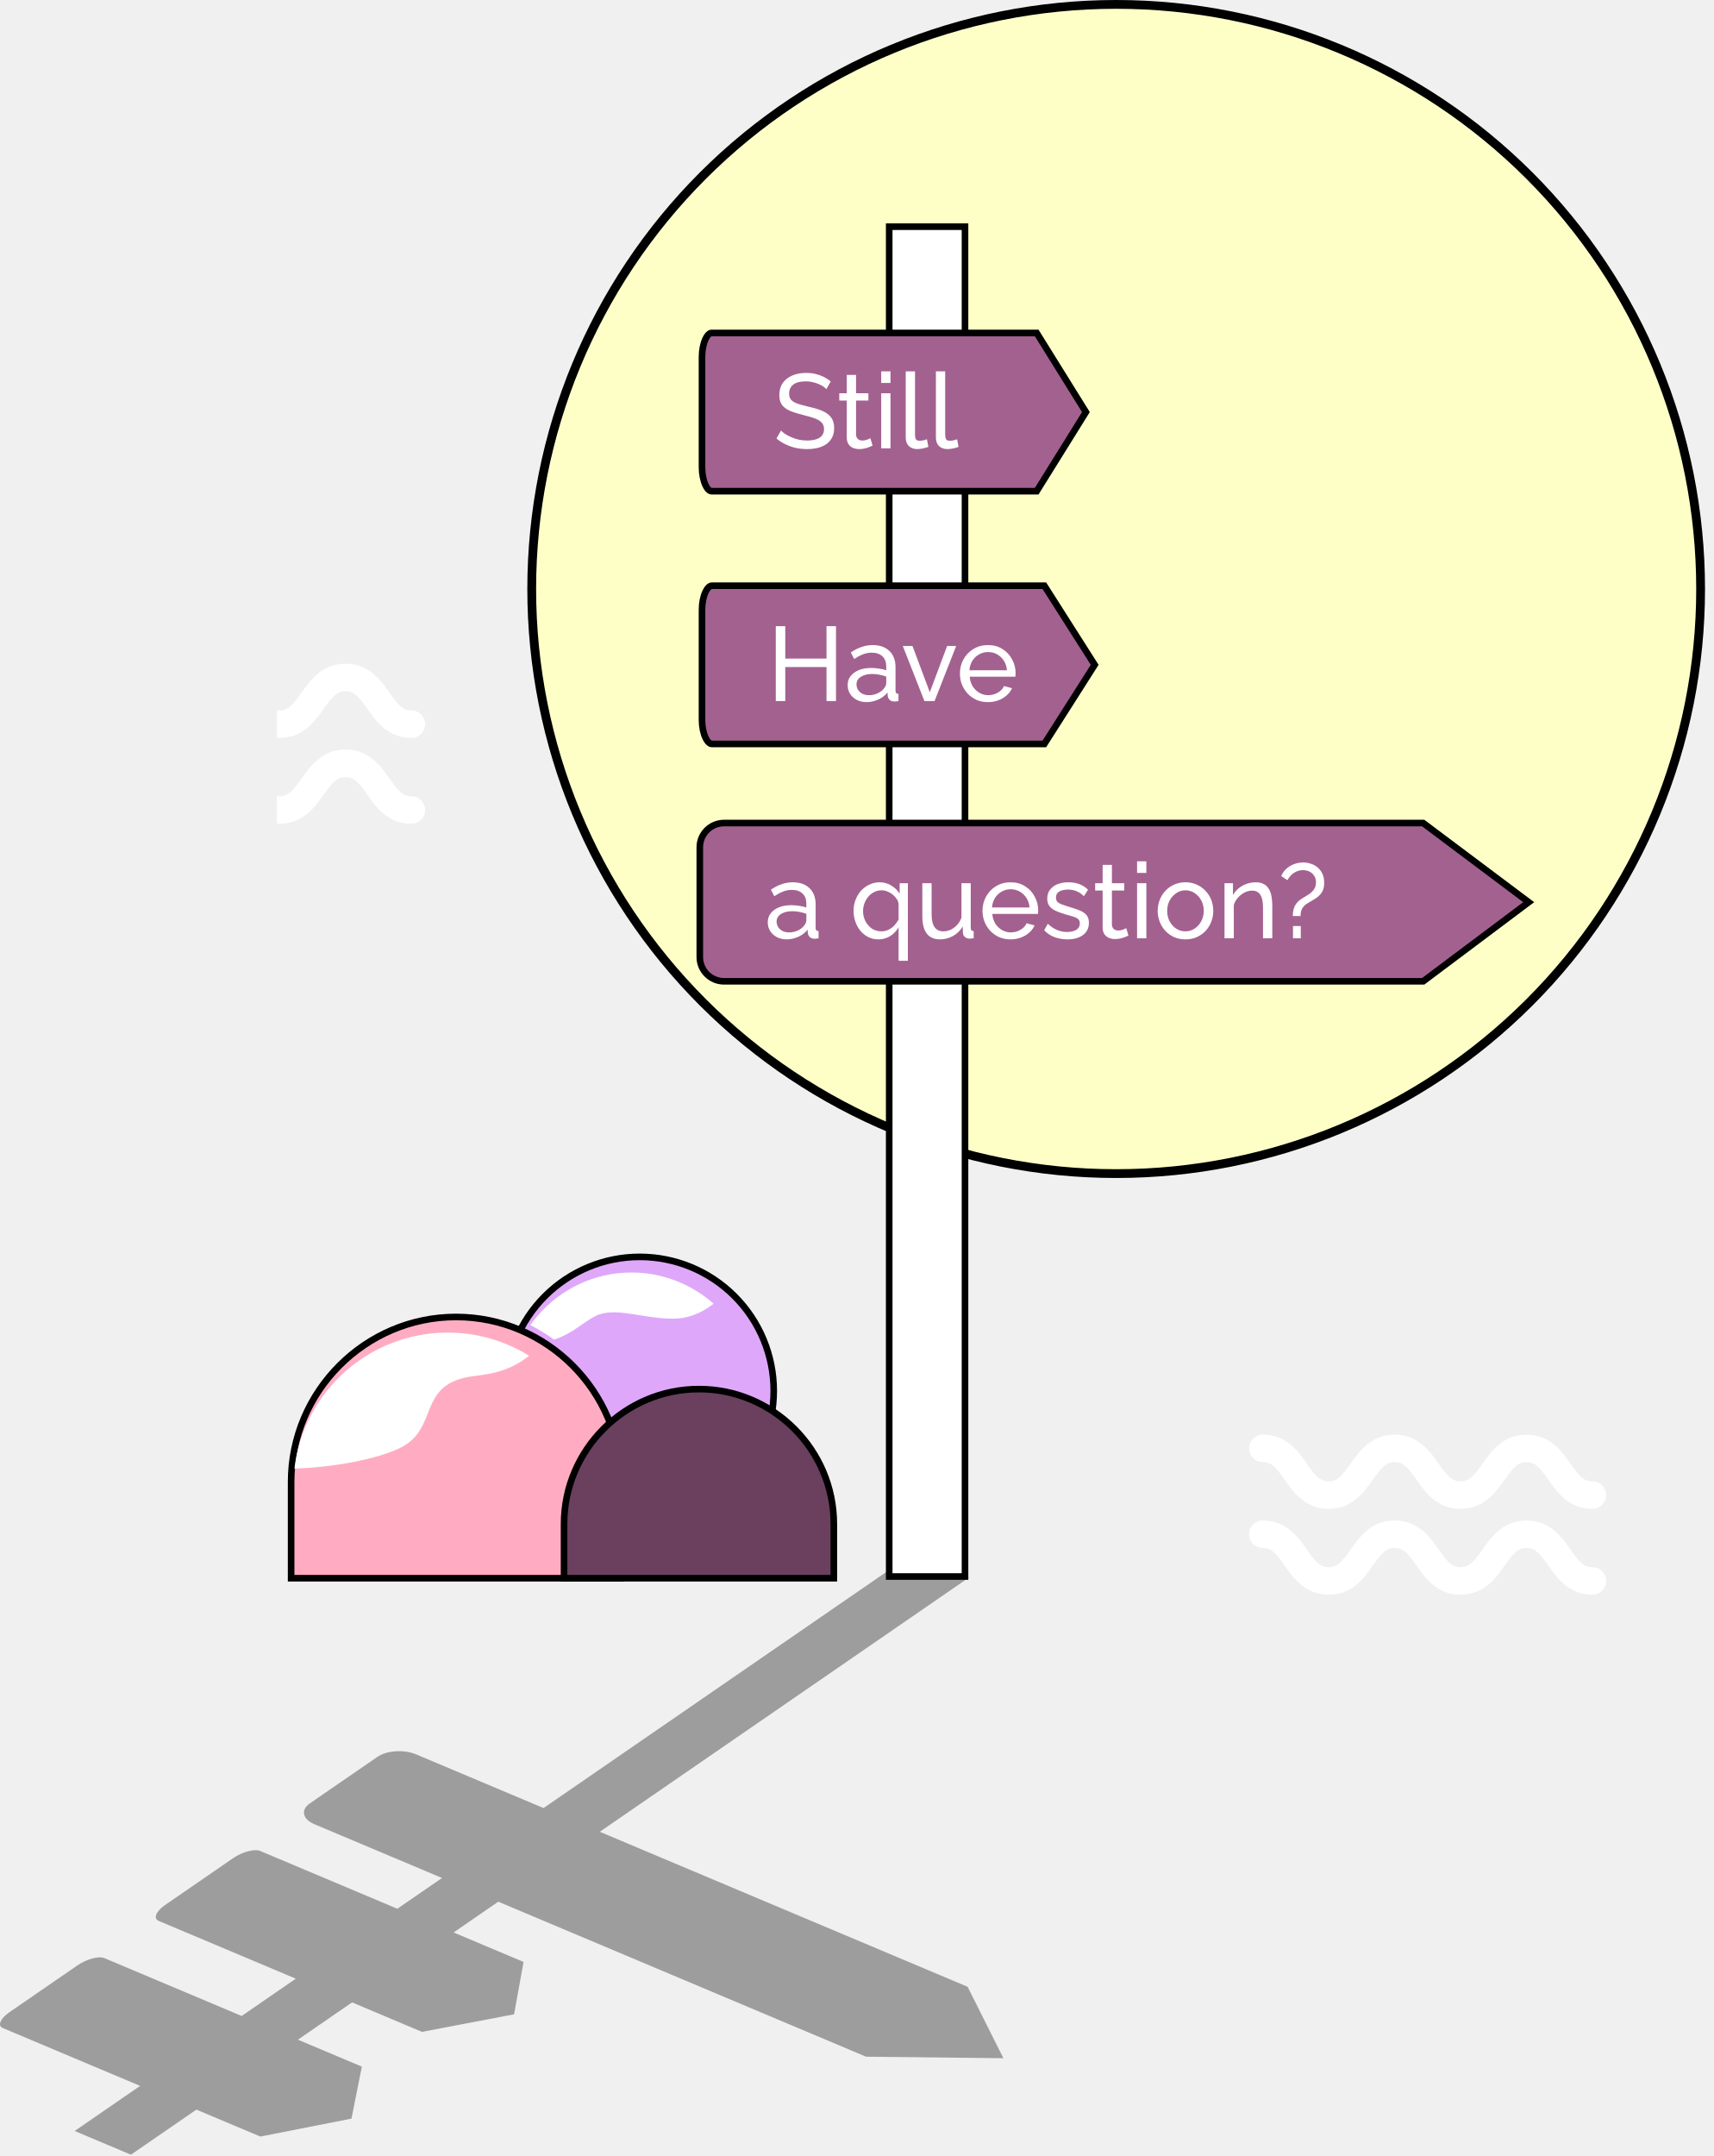
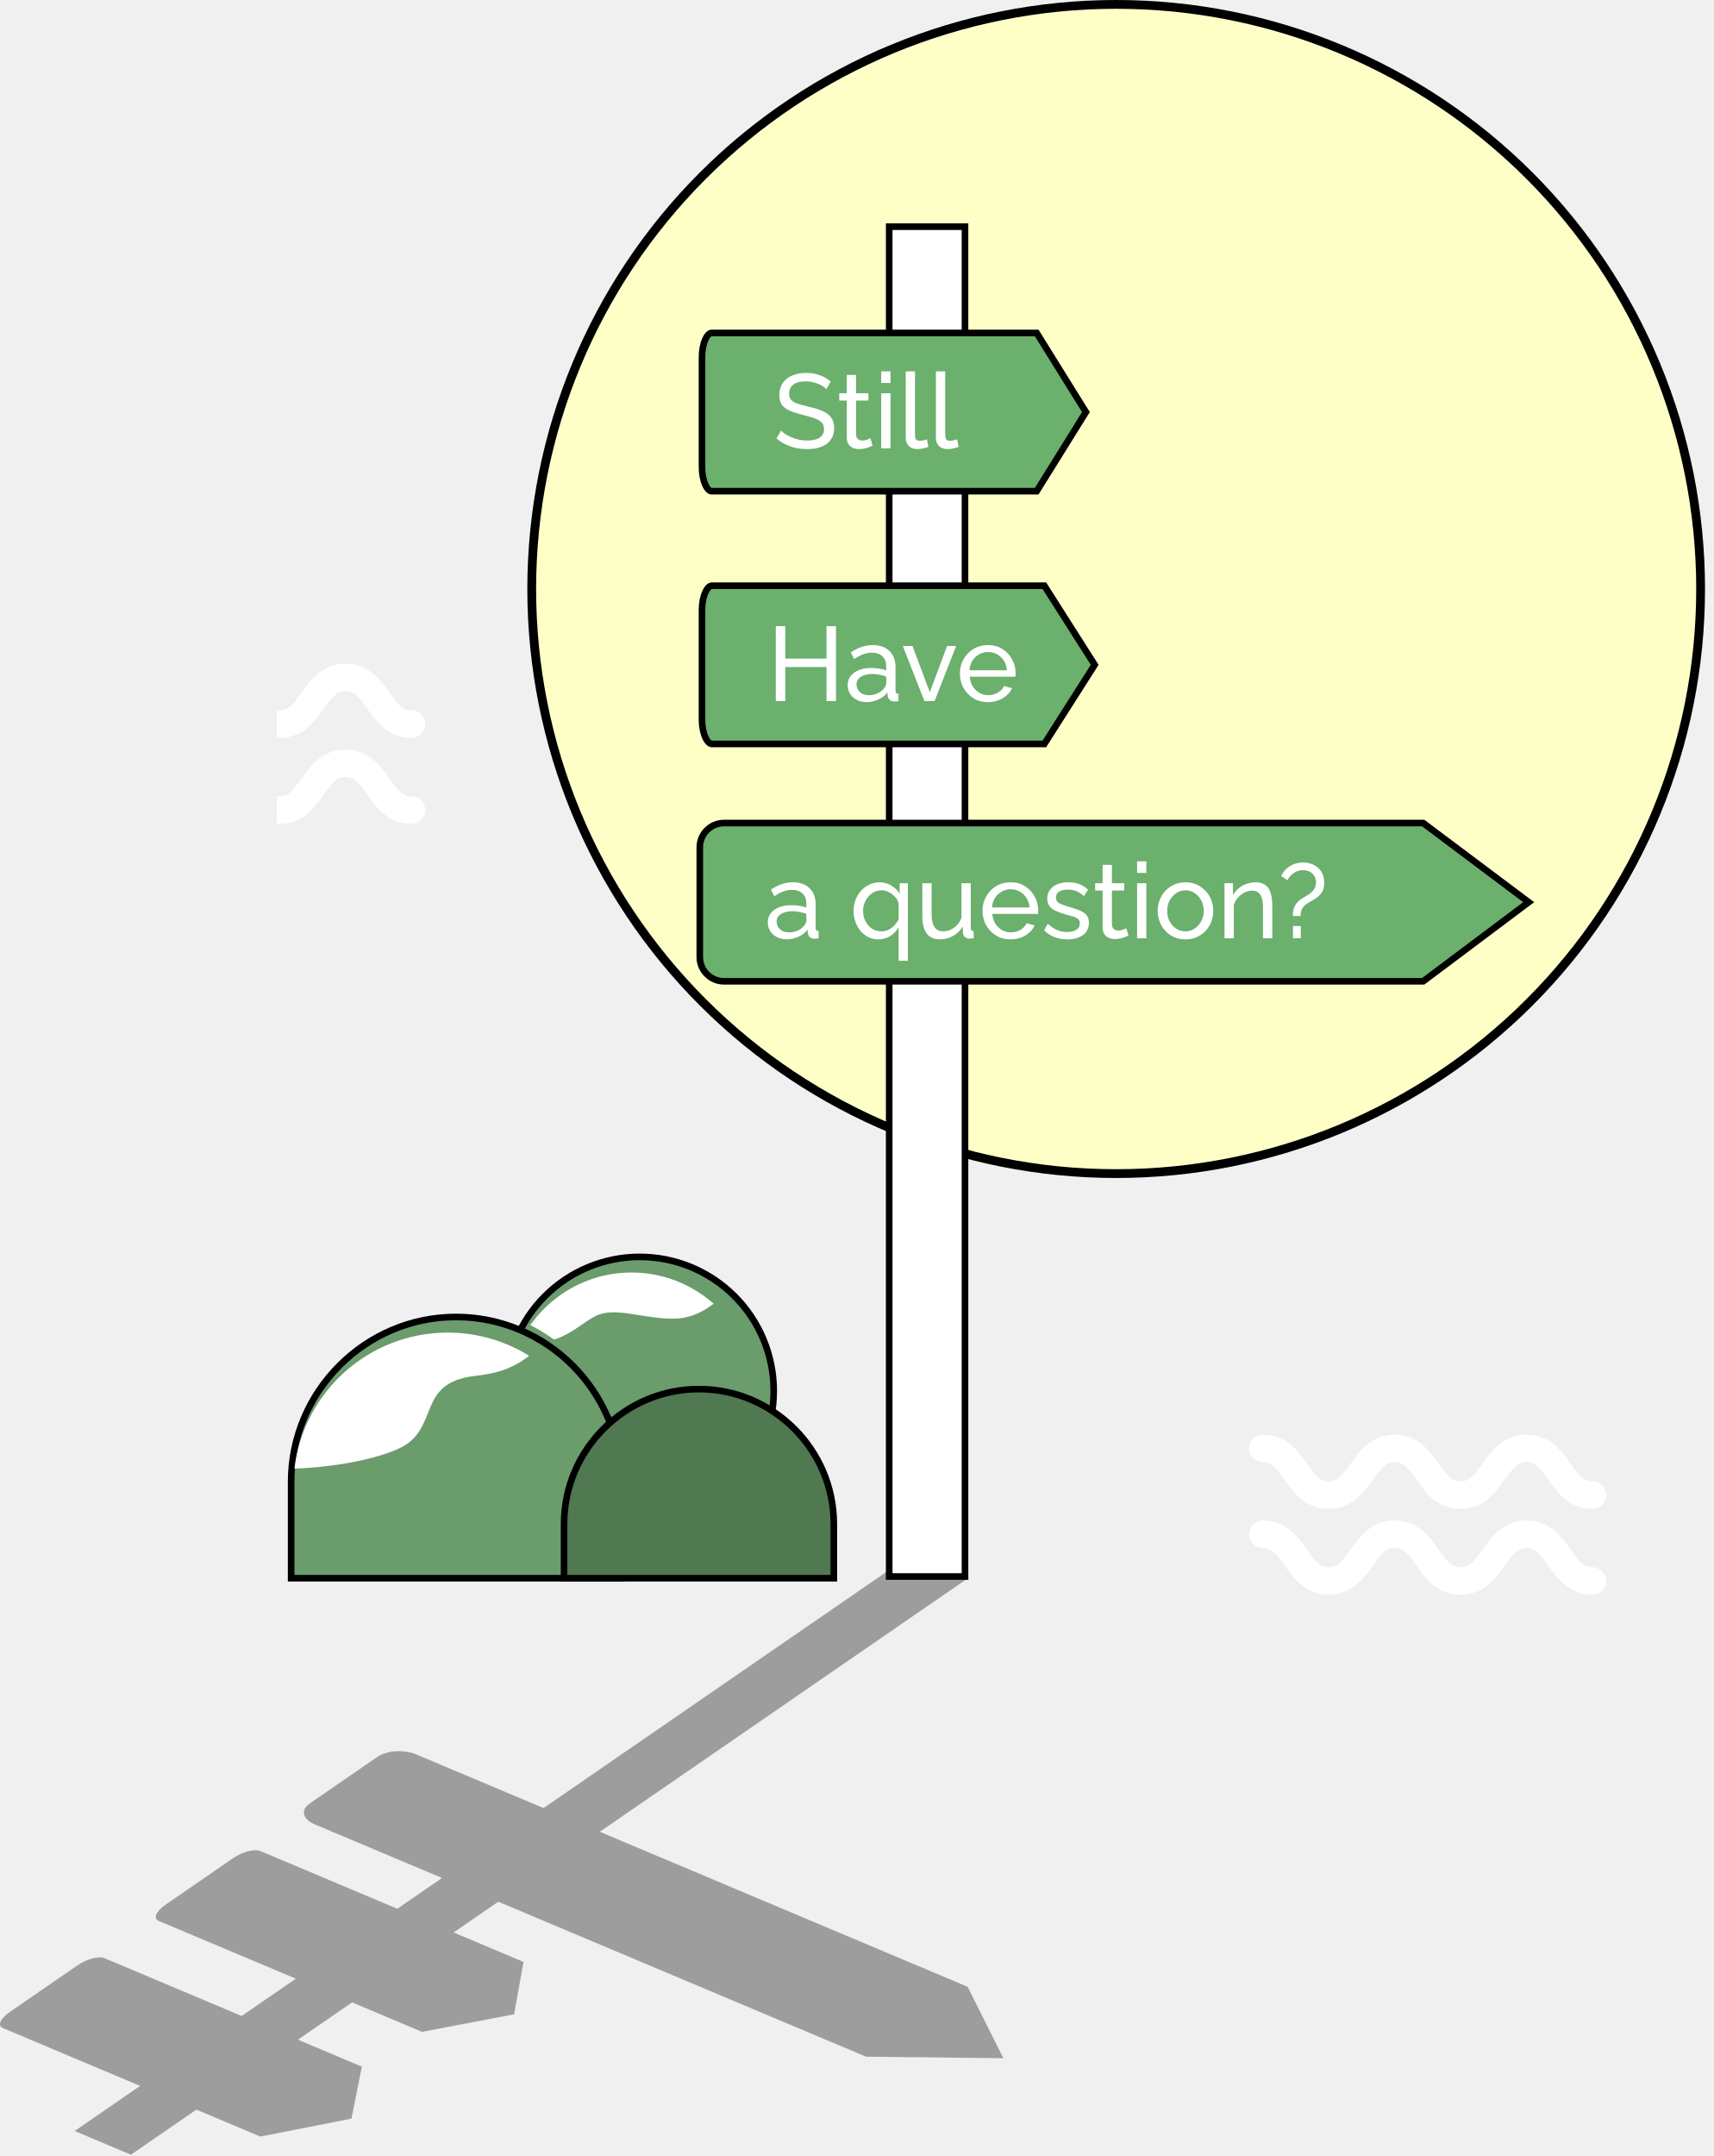
<svg xmlns="http://www.w3.org/2000/svg" width="780" height="981" viewBox="0 0 780 981" fill="none">
  <path fill-rule="evenodd" clip-rule="evenodd" d="M59.587 980.409L33.977 969.619L63.773 949.104L1.26 922.766C-1.268 921.701 0.129 918.443 4.365 915.526L35.172 894.315C39.407 891.398 44.942 889.884 47.47 890.949L109.983 917.287L134.628 900.317L72.218 874.023C69.633 872.934 70.984 869.657 75.22 866.74L106.026 845.528C110.262 842.612 115.843 841.117 118.428 842.206L180.837 868.5L201.17 854.501L143.117 830.042C137.702 827.761 136.738 823.508 140.973 820.591L171.78 799.379C176.016 796.463 183.912 795.943 189.327 798.225L247.379 822.683L415.391 707L441 717.79L272.988 833.473L440.389 904.002L456.667 936.503L394.18 935.819L226.779 865.29L206.447 879.29L238.279 892.701L233.974 916.531L192.069 924.519L160.237 911.107L135.592 928.076L164.687 940.335L159.969 963.99L118.477 972.152L89.382 959.894L59.587 980.409Z" fill="#2B2B2B" fill-opacity="0.42" />
-   <g clip-path="url(#clip0_302_3778)">
+   <g clip-path="url(#clip0_389_3830)">
    <path d="M187.25 335.75C176.469 335.75 171.078 328.094 167.172 322.469C163.188 316.766 161.156 314.5 157.25 314.5C153.344 314.5 151.391 316.844 147.328 322.469C143.344 328.094 137.953 335.75 127.25 335.75C116.469 335.75 111.078 328.094 107.172 322.469C103.188 316.766 101.156 314.5 97.25 314.5C93.344 314.5 91.391 316.844 87.328 322.469C83.344 328.094 77.953 335.75 67.25 335.75C56.547 335.75 51.078 328.094 47.172 322.469C43.188 316.766 41.156 314.5 37.25 314.5C33.812 314.5 31 311.688 31 308.25C31 304.812 33.812 302 37.25 302C48.031 302 53.422 309.656 57.328 315.281C61.312 320.984 63.344 323.25 67.25 323.25C71.156 323.25 73.109 320.906 77.172 315.281C81.156 309.656 86.547 302 97.25 302C107.953 302 113.422 309.656 117.328 315.281C121.312 320.984 123.344 323.25 127.25 323.25C131.156 323.25 133.109 320.906 137.172 315.281C141.156 309.656 146.547 302 157.25 302C167.953 302 173.422 309.656 177.328 315.281C181.312 320.984 183.344 323.25 187.25 323.25C190.688 323.25 193.5 326.062 193.5 329.5C193.5 332.937 190.688 335.75 187.25 335.75ZM187.25 374.813C176.469 374.813 171.078 367.156 167.172 361.531C163.188 355.828 161.156 353.562 157.25 353.562C153.344 353.562 151.391 355.906 147.328 361.531C143.344 367.156 137.953 374.813 127.25 374.813C116.469 374.813 111.078 367.156 107.172 361.531C103.188 355.828 101.156 353.562 97.25 353.562C93.344 353.562 91.391 355.906 87.328 361.531C83.344 367.156 77.953 374.813 67.25 374.813C56.547 374.813 51.078 367.156 47.172 361.531C43.188 355.828 41.156 353.562 37.25 353.562C33.812 353.562 31 350.75 31 347.312C31 343.875 33.812 341.062 37.25 341.062C48.031 341.062 53.422 348.719 57.328 354.344C61.312 360.047 63.344 362.313 67.25 362.313C71.156 362.313 73.109 359.969 77.172 354.344C81.156 348.719 86.547 341.062 97.25 341.062C107.953 341.062 113.422 348.719 117.328 354.344C121.312 360.047 123.344 362.313 127.25 362.313C131.156 362.313 133.109 359.969 137.172 354.344C141.156 348.719 146.547 341.062 157.25 341.062C167.953 341.062 173.422 348.719 177.328 354.344C181.312 360.047 183.344 362.313 187.25 362.313C190.688 362.313 193.5 365.125 193.5 368.563C193.5 372 190.688 374.813 187.25 374.813ZM724.75 686.531C713.969 686.531 708.578 678.875 704.672 673.25C700.688 667.547 698.656 665.281 694.75 665.281C690.844 665.281 688.891 667.625 684.828 673.25C680.844 678.875 675.453 686.531 664.75 686.531C653.969 686.531 648.578 678.875 644.672 673.25C640.688 667.547 638.656 665.281 634.75 665.281C630.844 665.281 628.891 667.625 624.828 673.25C620.844 678.875 615.453 686.531 604.75 686.531C594.047 686.531 588.578 678.875 584.672 673.25C580.688 667.547 578.656 665.281 574.75 665.281C571.312 665.281 568.5 662.469 568.5 659.031C568.5 655.594 571.312 652.781 574.75 652.781C585.531 652.781 590.922 660.438 594.828 666.062C598.812 671.766 600.844 674.031 604.75 674.031C608.656 674.031 610.609 671.688 614.672 666.062C618.656 660.438 624.047 652.781 634.75 652.781C645.453 652.781 650.922 660.438 654.828 666.062C658.812 671.766 660.844 674.031 664.75 674.031C668.656 674.031 670.609 671.688 674.672 666.062C678.656 660.438 684.047 652.781 694.75 652.781C705.453 652.781 710.922 660.438 714.828 666.062C718.812 671.766 720.844 674.031 724.75 674.031C728.188 674.031 731 676.844 731 680.281C731 683.719 728.188 686.531 724.75 686.531ZM724.75 725.594C713.969 725.594 708.578 717.938 704.672 712.312C700.688 706.609 698.656 704.344 694.75 704.344C690.844 704.344 688.891 706.688 684.828 712.312C680.844 717.938 675.453 725.594 664.75 725.594C653.969 725.594 648.578 717.938 644.672 712.312C640.688 706.609 638.656 704.344 634.75 704.344C630.844 704.344 628.891 706.688 624.828 712.312C620.844 717.938 615.453 725.594 604.75 725.594C594.047 725.594 588.578 717.938 584.672 712.312C580.688 706.609 578.656 704.344 574.75 704.344C571.312 704.344 568.5 701.531 568.5 698.094C568.5 694.656 571.312 691.844 574.75 691.844C585.531 691.844 590.922 699.5 594.828 705.125C598.812 710.828 600.844 713.094 604.75 713.094C608.656 713.094 610.609 710.75 614.672 705.125C618.656 699.5 624.047 691.844 634.75 691.844C645.453 691.844 650.922 699.5 654.828 705.125C658.812 710.828 660.844 713.094 664.75 713.094C668.656 713.094 670.609 710.75 674.672 705.125C678.656 699.5 684.047 691.844 694.75 691.844C705.453 691.844 710.922 699.5 714.828 705.125C718.812 710.828 720.844 713.094 724.75 713.094C728.188 713.094 731 715.906 731 719.344C731 722.781 728.188 725.594 724.75 725.594Z" fill="white" />
    <path d="M319.91 456.09C270.025 406.206 242 338.548 242 268C242 197.452 270.025 129.794 319.91 79.91C369.794 30.025 437.452 2 508 2C578.548 2 646.206 30.025 696.091 79.91C745.975 129.794 774 197.452 774 268C774 338.548 745.975 406.206 696.091 456.09C646.206 505.975 578.548 534 508 534C437.452 534 369.794 505.975 319.91 456.09Z" fill="#FEFFC7" stroke="black" stroke-width="4" />
    <path d="M404.703 103.141H439.203V717.328H404.703V103.141Z" fill="white" stroke="black" stroke-width="3" />
-     <path d="M647.75 374.5L695.75 410.5L647.75 446.5H329.5C323.453 446.5 318.5 441.547 318.5 435.5V385.5C318.5 379.453 323.453 374.5 329.5 374.5H647.75Z" fill="#A36190" stroke="black" stroke-width="3" />
-     <path d="M498.222 302.5L475.308 338.5H323.967C323.241 338.5 322.128 337.821 321.107 335.682C320.14 333.658 319.5 330.763 319.5 327.5V277.5C319.5 274.237 320.14 271.342 321.107 269.318C322.128 267.179 323.241 266.5 323.967 266.5H475.308L498.222 302.5Z" fill="#A36190" stroke="black" stroke-width="3" />
-     <path d="M494.233 187.5L471.823 223.5H323.836C323.163 223.5 322.079 222.847 321.074 220.694C320.127 218.666 319.5 215.767 319.5 212.5V162.5C319.5 159.233 320.127 156.334 321.074 154.306C322.079 152.153 323.163 151.5 323.836 151.5H471.823L494.233 187.5Z" fill="#A36190" stroke="black" stroke-width="3" />
-     <path d="M248.023 676.024C236.583 664.584 230.156 649.069 230.156 632.891C230.156 616.712 236.583 601.197 248.023 589.757C259.462 578.317 274.978 571.891 291.156 571.891C307.334 571.891 322.85 578.317 334.29 589.757C345.729 601.197 352.156 616.712 352.156 632.891C352.156 649.069 345.729 664.584 334.29 676.024C322.85 687.464 307.334 693.891 291.156 693.891C274.978 693.891 259.462 687.464 248.023 676.024Z" fill="#DFA7F9" stroke="black" stroke-width="3" />
-     <path d="M132.5 718.109V674.297C132.5 633.016 166.282 599.234 207.563 599.234C248.843 599.234 282.625 633.016 282.625 674.297V718.109H132.5Z" fill="#FFACC2" stroke="black" stroke-width="3" />
-     <path d="M256.719 718.109V693.438C256.719 659.657 284.328 632.047 318.109 632.047C351.89 632.047 379.5 659.657 379.5 693.438V718.109H256.719Z" fill="#6A405E" stroke="black" stroke-width="3" />
+     <path d="M647.75 374.5L695.75 410.5L647.75 446.5H329.5C323.453 446.5 318.5 441.547 318.5 435.5V385.5C318.5 379.453 323.453 374.5 329.5 374.5H647.75Z" fill="#6BB06C" stroke="black" stroke-width="3" />
+     <path d="M498.222 302.5L475.308 338.5H323.967C323.241 338.5 322.128 337.821 321.107 335.682C320.14 333.658 319.5 330.763 319.5 327.5V277.5C319.5 274.237 320.14 271.342 321.107 269.318C322.128 267.179 323.241 266.5 323.967 266.5H475.308L498.222 302.5Z" fill="#6BB06C" stroke="black" stroke-width="3" />
+     <path d="M494.233 187.5L471.823 223.5H323.836C323.163 223.5 322.079 222.847 321.074 220.694C320.127 218.666 319.5 215.767 319.5 212.5V162.5C319.5 159.233 320.127 156.334 321.074 154.306C322.079 152.153 323.163 151.5 323.836 151.5H471.823L494.233 187.5Z" fill="#6BB06C" stroke="black" stroke-width="3" />
+     <path d="M248.023 676.024C236.583 664.584 230.156 649.069 230.156 632.891C230.156 616.712 236.583 601.197 248.023 589.757C259.462 578.317 274.978 571.891 291.156 571.891C307.334 571.891 322.85 578.317 334.29 589.757C345.729 601.197 352.156 616.712 352.156 632.891C352.156 649.069 345.729 664.584 334.29 676.024C322.85 687.464 307.334 693.891 291.156 693.891C274.978 693.891 259.462 687.464 248.023 676.024Z" fill="#6B9C6C" stroke="black" stroke-width="3" />
+     <path d="M132.5 718.109V674.297C132.5 633.016 166.282 599.234 207.563 599.234C248.843 599.234 282.625 633.016 282.625 674.297V718.109H132.5Z" fill="#6B9C6C" stroke="black" stroke-width="3" />
+     <path d="M256.719 718.109V693.438C256.719 659.657 284.328 632.047 318.109 632.047C351.89 632.047 379.5 659.657 379.5 693.438V718.109H256.719Z" fill="#507851" stroke="black" stroke-width="3" />
    <path d="M223.766 609.234C217.437 607.359 210.719 606.344 203.766 606.344C167.828 606.344 138.141 633.375 134 668.219C151.734 667.672 171.031 664 181.578 659.078C200.563 650.25 189 629.391 215.797 626.109C224.234 625.094 232.359 623.609 240.797 616.891C239.078 615.797 237.281 614.781 235.406 613.844C231.656 611.969 227.75 610.406 223.766 609.234ZM287.359 579C270.25 579 254.859 586.734 244.547 598.844C243.453 600.172 242.359 601.5 241.344 602.906C245.172 604.859 248.766 607.047 252.203 609.547C252.672 609.391 253.219 609.156 253.688 609C260.563 606.5 265.406 601.813 270.641 599C279.469 594.234 292.125 600.016 306.344 600.016C312.203 600.016 318.297 598.219 324.781 593.219C314.478 584.042 301.157 578.98 287.359 579Z" fill="white" />
    <path d="M376.096 177.072C375.712 176.624 375.2 176.192 374.56 175.776C373.92 175.36 373.2 174.992 372.4 174.672C371.6 174.32 370.72 174.048 369.76 173.856C368.832 173.632 367.856 173.52 366.832 173.52C364.208 173.52 362.272 174.016 361.024 175.008C359.776 176 359.152 177.36 359.152 179.088C359.152 180.304 359.472 181.264 360.112 181.968C360.752 182.672 361.728 183.248 363.04 183.696C364.384 184.144 366.08 184.608 368.128 185.088C370.496 185.6 372.544 186.224 374.272 186.96C376 187.696 377.328 188.688 378.256 189.936C379.184 191.152 379.648 192.784 379.648 194.832C379.648 196.464 379.328 197.888 378.688 199.104C378.08 200.288 377.216 201.28 376.096 202.08C374.976 202.848 373.664 203.424 372.16 203.808C370.656 204.16 369.024 204.336 367.264 204.336C365.536 204.336 363.84 204.16 362.176 203.808C360.544 203.424 358.992 202.88 357.52 202.176C356.048 201.472 354.672 200.592 353.392 199.536L355.456 195.888C355.968 196.432 356.624 196.976 357.424 197.52C358.256 198.032 359.184 198.512 360.208 198.96C361.264 199.408 362.4 199.776 363.616 200.064C364.832 200.32 366.08 200.448 367.36 200.448C369.792 200.448 371.68 200.016 373.024 199.152C374.368 198.256 375.04 196.96 375.04 195.264C375.04 193.984 374.656 192.96 373.888 192.192C373.152 191.424 372.048 190.784 370.576 190.272C369.104 189.76 367.312 189.248 365.2 188.736C362.896 188.16 360.96 187.536 359.392 186.864C357.824 186.16 356.64 185.248 355.84 184.128C355.072 183.008 354.688 181.552 354.688 179.76C354.688 177.584 355.216 175.744 356.272 174.24C357.328 172.736 358.784 171.6 360.64 170.832C362.496 170.064 364.592 169.68 366.928 169.68C368.464 169.68 369.888 169.84 371.2 170.16C372.544 170.48 373.792 170.928 374.944 171.504C376.096 172.08 377.152 172.768 378.112 173.568L376.096 177.072ZM397.149 202.752C396.797 202.912 396.317 203.12 395.709 203.376C395.101 203.632 394.397 203.856 393.597 204.048C392.797 204.24 391.949 204.336 391.053 204.336C390.029 204.336 389.085 204.16 388.221 203.808C387.357 203.424 386.669 202.848 386.157 202.08C385.645 201.28 385.389 200.288 385.389 199.104V182.256H381.981V178.944H385.389V170.592H389.613V178.944H395.229V182.256H389.613V197.808C389.677 198.704 389.981 199.376 390.525 199.824C391.069 200.24 391.709 200.448 392.445 200.448C393.277 200.448 394.045 200.304 394.749 200.016C395.453 199.728 395.917 199.52 396.141 199.392L397.149 202.752ZM401.064 204V178.944H405.288V204H401.064ZM401.064 174.24V168.96H405.288V174.24H401.064ZM412.223 168.96H416.447V197.52C416.447 198.896 416.639 199.744 417.023 200.064C417.407 200.384 417.871 200.544 418.415 200.544C419.087 200.544 419.727 200.48 420.335 200.352C420.943 200.192 421.455 200.032 421.871 199.872L422.543 203.328C421.839 203.616 421.007 203.856 420.047 204.048C419.087 204.24 418.239 204.336 417.503 204.336C415.871 204.336 414.575 203.872 413.615 202.944C412.687 202.016 412.223 200.72 412.223 199.056V168.96ZM425.957 168.96H430.181V197.52C430.181 198.896 430.373 199.744 430.757 200.064C431.141 200.384 431.605 200.544 432.149 200.544C432.821 200.544 433.461 200.48 434.069 200.352C434.677 200.192 435.189 200.032 435.605 199.872L436.277 203.328C435.573 203.616 434.741 203.856 433.781 204.048C432.821 204.24 431.973 204.336 431.237 204.336C429.605 204.336 428.309 203.872 427.349 202.944C426.421 202.016 425.957 200.72 425.957 199.056V168.96Z" fill="white" />
    <path d="M380.488 284.92V319H376.168V303.496H357.4V319H353.08V284.92H357.4V299.656H376.168V284.92H380.488ZM385.784 311.752C385.784 310.152 386.232 308.776 387.128 307.624C388.056 306.44 389.32 305.528 390.92 304.888C392.52 304.248 394.376 303.928 396.488 303.928C397.608 303.928 398.792 304.024 400.04 304.216C401.288 304.376 402.392 304.632 403.352 304.984V303.16C403.352 301.24 402.776 299.736 401.624 298.648C400.472 297.528 398.84 296.968 396.728 296.968C395.352 296.968 394.024 297.224 392.744 297.736C391.496 298.216 390.168 298.92 388.76 299.848L387.224 296.872C388.856 295.752 390.488 294.92 392.12 294.376C393.752 293.8 395.448 293.512 397.208 293.512C400.408 293.512 402.936 294.408 404.792 296.2C406.648 297.96 407.576 300.424 407.576 303.592V314.2C407.576 314.712 407.672 315.096 407.864 315.352C408.088 315.576 408.44 315.704 408.92 315.736V319C408.504 319.064 408.136 319.112 407.816 319.144C407.528 319.176 407.288 319.192 407.096 319.192C406.104 319.192 405.352 318.92 404.84 318.376C404.36 317.832 404.088 317.256 404.024 316.648L403.928 315.064C402.84 316.472 401.416 317.56 399.656 318.328C397.896 319.096 396.152 319.48 394.424 319.48C392.76 319.48 391.272 319.144 389.96 318.472C388.648 317.768 387.624 316.84 386.888 315.688C386.152 314.504 385.784 313.192 385.784 311.752ZM402.104 313.528C402.488 313.08 402.792 312.632 403.016 312.184C403.24 311.704 403.352 311.304 403.352 310.984V307.864C402.36 307.48 401.32 307.192 400.232 307C399.144 306.776 398.072 306.664 397.016 306.664C394.872 306.664 393.128 307.096 391.784 307.96C390.472 308.792 389.816 309.944 389.816 311.416C389.816 312.216 390.024 313 390.44 313.768C390.888 314.504 391.528 315.112 392.36 315.592C393.224 316.072 394.28 316.312 395.528 316.312C396.84 316.312 398.088 316.056 399.272 315.544C400.456 315 401.4 314.328 402.104 313.528ZM420.733 319L410.893 293.944H415.309L423.181 314.968L431.053 293.944H435.181L425.341 319H420.733ZM449.652 319.48C447.764 319.48 446.036 319.144 444.468 318.472C442.932 317.768 441.588 316.824 440.436 315.64C439.316 314.424 438.436 313.032 437.796 311.464C437.188 309.896 436.884 308.232 436.884 306.472C436.884 304.104 437.428 301.944 438.516 299.992C439.604 298.04 441.108 296.472 443.028 295.288C444.98 294.104 447.204 293.512 449.7 293.512C452.228 293.512 454.42 294.12 456.276 295.336C458.164 296.52 459.62 298.088 460.644 300.04C461.7 301.96 462.228 304.04 462.228 306.28C462.228 306.6 462.212 306.92 462.18 307.24C462.18 307.528 462.164 307.752 462.132 307.912H441.348C441.476 309.544 441.924 311 442.692 312.28C443.492 313.528 444.516 314.52 445.764 315.256C447.012 315.96 448.356 316.312 449.796 316.312C451.332 316.312 452.772 315.928 454.116 315.16C455.492 314.392 456.436 313.384 456.948 312.136L460.596 313.144C460.052 314.36 459.236 315.448 458.148 316.408C457.092 317.368 455.828 318.12 454.356 318.664C452.916 319.208 451.348 319.48 449.652 319.48ZM441.204 304.984H458.292C458.164 303.352 457.7 301.912 456.9 300.664C456.1 299.416 455.076 298.44 453.828 297.736C452.58 297.032 451.204 296.68 449.7 296.68C448.228 296.68 446.868 297.032 445.62 297.736C444.372 298.44 443.348 299.416 442.548 300.664C441.78 301.912 441.332 303.352 441.204 304.984Z" fill="white" />
    <path d="M349.424 419.689C349.424 418.089 349.872 416.713 350.768 415.561C351.696 414.377 352.96 413.465 354.56 412.826C356.16 412.185 358.016 411.865 360.128 411.865C361.248 411.865 362.432 411.961 363.68 412.153C364.928 412.313 366.032 412.569 366.992 412.921V411.097C366.992 409.177 366.416 407.673 365.264 406.585C364.112 405.465 362.48 404.905 360.368 404.905C358.992 404.905 357.664 405.161 356.384 405.673C355.136 406.153 353.808 406.857 352.4 407.785L350.864 404.809C352.496 403.689 354.128 402.857 355.76 402.313C357.392 401.737 359.088 401.449 360.848 401.449C364.048 401.449 366.576 402.345 368.432 404.137C370.288 405.897 371.216 408.361 371.216 411.529V422.137C371.216 422.649 371.312 423.033 371.504 423.289C371.728 423.513 372.08 423.641 372.56 423.673V426.938C372.144 427.002 371.776 427.05 371.456 427.082C371.168 427.114 370.928 427.13 370.736 427.13C369.744 427.13 368.992 426.858 368.48 426.313C368 425.769 367.728 425.193 367.664 424.585L367.568 423.001C366.48 424.409 365.056 425.497 363.296 426.265C361.536 427.034 359.792 427.418 358.064 427.418C356.4 427.418 354.912 427.082 353.6 426.409C352.288 425.705 351.264 424.777 350.528 423.625C349.792 422.441 349.424 421.129 349.424 419.689ZM365.744 421.465C366.128 421.017 366.432 420.569 366.656 420.121C366.88 419.641 366.992 419.241 366.992 418.921V415.801C366 415.417 364.96 415.129 363.872 414.938C362.784 414.714 361.712 414.602 360.656 414.602C358.512 414.602 356.768 415.033 355.424 415.897C354.112 416.729 353.456 417.881 353.456 419.353C353.456 420.153 353.664 420.937 354.08 421.705C354.528 422.441 355.168 423.049 356 423.529C356.864 424.009 357.92 424.249 359.168 424.249C360.48 424.249 361.728 423.993 362.912 423.481C364.096 422.937 365.04 422.265 365.744 421.465ZM399.711 427.418C398.047 427.418 396.527 427.066 395.151 426.361C393.775 425.657 392.591 424.713 391.599 423.529C390.607 422.313 389.839 420.921 389.295 419.353C388.751 417.785 388.479 416.137 388.479 414.409C388.479 412.649 388.783 410.985 389.391 409.417C389.999 407.849 390.831 406.473 391.887 405.289C392.975 404.105 394.239 403.177 395.679 402.505C397.119 401.801 398.671 401.449 400.335 401.449C402.287 401.449 404.063 401.945 405.663 402.938C407.263 403.897 408.527 405.129 409.455 406.633V401.881H413.199V437.162H408.975V421.993C406.671 425.609 403.583 427.418 399.711 427.418ZM401.151 423.77C402.335 423.77 403.407 423.53 404.367 423.049C405.359 422.569 406.239 421.929 407.007 421.129C407.775 420.297 408.431 419.385 408.975 418.393V411.193C408.847 410.361 408.527 409.593 408.015 408.889C407.503 408.153 406.879 407.497 406.143 406.921C405.407 406.345 404.607 405.897 403.743 405.577C402.911 405.257 402.079 405.097 401.247 405.097C399.999 405.097 398.863 405.369 397.839 405.913C396.815 406.425 395.919 407.129 395.151 408.025C394.415 408.921 393.839 409.929 393.423 411.049C393.007 412.169 392.799 413.321 392.799 414.505C392.799 416.169 393.151 417.705 393.855 419.113C394.591 420.521 395.583 421.657 396.831 422.521C398.079 423.353 399.519 423.77 401.151 423.77ZM419.777 416.905V401.881H424.001V416.089C424.001 418.649 424.449 420.569 425.345 421.849C426.241 423.129 427.569 423.77 429.329 423.77C430.481 423.77 431.585 423.53 432.641 423.049C433.729 422.537 434.705 421.817 435.569 420.889C436.433 419.961 437.105 418.857 437.585 417.577V401.881H441.809V422.137C441.809 422.649 441.905 423.033 442.097 423.289C442.321 423.513 442.673 423.641 443.153 423.673V426.938C442.673 427.002 442.289 427.034 442.001 427.034C441.745 427.066 441.489 427.082 441.233 427.082C440.433 427.082 439.745 426.841 439.169 426.361C438.593 425.849 438.289 425.225 438.257 424.489L438.161 421.561C437.073 423.417 435.601 424.857 433.745 425.881C431.921 426.905 429.921 427.418 427.745 427.418C425.121 427.418 423.137 426.537 421.793 424.777C420.449 422.985 419.777 420.361 419.777 416.905ZM459.934 427.418C458.046 427.418 456.318 427.082 454.75 426.409C453.214 425.705 451.87 424.762 450.718 423.577C449.598 422.361 448.718 420.969 448.078 419.401C447.47 417.833 447.166 416.169 447.166 414.409C447.166 412.041 447.71 409.881 448.798 407.929C449.886 405.977 451.39 404.409 453.31 403.225C455.262 402.041 457.486 401.449 459.982 401.449C462.51 401.449 464.702 402.057 466.558 403.273C468.446 404.457 469.902 406.025 470.926 407.977C471.982 409.897 472.51 411.977 472.51 414.217C472.51 414.537 472.494 414.857 472.462 415.177C472.462 415.465 472.446 415.689 472.414 415.849H451.63C451.758 417.481 452.206 418.937 452.974 420.217C453.774 421.465 454.798 422.457 456.046 423.193C457.294 423.897 458.638 424.249 460.078 424.249C461.614 424.249 463.054 423.865 464.398 423.097C465.774 422.329 466.718 421.321 467.23 420.073L470.878 421.081C470.334 422.297 469.518 423.385 468.43 424.345C467.374 425.305 466.11 426.057 464.638 426.601C463.198 427.146 461.63 427.418 459.934 427.418ZM451.486 412.921H468.574C468.446 411.289 467.982 409.849 467.182 408.601C466.382 407.353 465.358 406.377 464.11 405.673C462.862 404.969 461.486 404.617 459.982 404.617C458.51 404.617 457.15 404.969 455.902 405.673C454.654 406.377 453.63 407.353 452.83 408.601C452.062 409.849 451.614 411.289 451.486 412.921ZM485.797 427.418C483.717 427.418 481.765 427.082 479.941 426.409C478.117 425.705 476.549 424.665 475.237 423.289L476.869 420.313C478.309 421.657 479.749 422.617 481.189 423.193C482.629 423.769 484.101 424.057 485.605 424.057C487.333 424.057 488.741 423.737 489.829 423.097C490.917 422.425 491.461 421.449 491.461 420.169C491.461 419.241 491.173 418.553 490.597 418.105C490.053 417.657 489.269 417.289 488.245 417.001C487.221 416.681 486.005 416.329 484.597 415.945C482.869 415.433 481.413 414.889 480.229 414.313C479.045 413.737 478.149 413.017 477.541 412.153C476.933 411.289 476.629 410.201 476.629 408.889C476.629 407.289 477.045 405.945 477.877 404.857C478.709 403.737 479.845 402.889 481.285 402.313C482.757 401.737 484.421 401.449 486.277 401.449C488.133 401.449 489.813 401.737 491.317 402.313C492.821 402.889 494.117 403.737 495.205 404.857L493.285 407.785C492.293 406.761 491.205 406.009 490.021 405.529C488.837 405.017 487.509 404.761 486.037 404.761C485.173 404.761 484.325 404.873 483.493 405.097C482.661 405.289 481.973 405.657 481.429 406.201C480.885 406.713 480.613 407.449 480.613 408.409C480.613 409.209 480.821 409.849 481.237 410.329C481.685 410.777 482.325 411.161 483.157 411.481C484.021 411.801 485.061 412.153 486.277 412.537C488.165 413.081 489.797 413.625 491.173 414.169C492.581 414.713 493.669 415.417 494.437 416.281C495.205 417.145 495.589 418.345 495.589 419.882C495.589 422.249 494.693 424.105 492.901 425.449C491.109 426.762 488.741 427.418 485.797 427.418ZM513.602 425.689C513.25 425.849 512.77 426.057 512.162 426.313C511.554 426.569 510.85 426.793 510.05 426.986C509.25 427.178 508.402 427.274 507.506 427.274C506.482 427.274 505.538 427.098 504.674 426.745C503.81 426.361 503.122 425.785 502.61 425.017C502.098 424.217 501.842 423.225 501.842 422.041V405.193H498.434V401.881H501.842V393.529H506.066V401.881H511.682V405.193H506.066V420.745C506.13 421.641 506.434 422.313 506.978 422.761C507.522 423.177 508.162 423.385 508.898 423.385C509.73 423.385 510.498 423.241 511.202 422.953C511.906 422.665 512.37 422.457 512.594 422.329L513.602 425.689ZM517.517 426.938V401.881H521.741V426.938H517.517ZM517.517 397.177V391.897H521.741V397.177H517.517ZM539.524 427.418C537.636 427.418 535.924 427.082 534.388 426.409C532.852 425.705 531.524 424.762 530.404 423.577C529.284 422.361 528.42 420.969 527.812 419.401C527.204 417.833 526.9 416.185 526.9 414.457C526.9 412.697 527.204 411.033 527.812 409.465C528.42 407.897 529.284 406.521 530.404 405.337C531.524 404.121 532.852 403.177 534.388 402.505C535.956 401.801 537.668 401.449 539.524 401.449C541.412 401.449 543.124 401.801 544.66 402.505C546.196 403.177 547.524 404.121 548.644 405.337C549.796 406.521 550.676 407.897 551.284 409.465C551.892 411.033 552.196 412.697 552.196 414.457C552.196 416.185 551.892 417.833 551.284 419.401C550.676 420.969 549.812 422.361 548.692 423.577C547.572 424.762 546.228 425.705 544.66 426.409C543.124 427.082 541.412 427.418 539.524 427.418ZM531.22 414.505C531.22 416.233 531.588 417.801 532.324 419.209C533.092 420.617 534.1 421.737 535.348 422.569C536.596 423.369 537.988 423.77 539.524 423.77C541.06 423.77 542.452 423.353 543.7 422.521C544.98 421.689 545.988 420.569 546.724 419.161C547.492 417.721 547.876 416.137 547.876 414.409C547.876 412.681 547.492 411.113 546.724 409.705C545.988 408.297 544.98 407.177 543.7 406.345C542.452 405.513 541.06 405.097 539.524 405.097C537.988 405.097 536.596 405.529 535.348 406.393C534.1 407.225 533.092 408.345 532.324 409.753C531.588 411.161 531.22 412.745 531.22 414.505ZM579.058 426.938H574.834V412.921C574.834 410.265 574.418 408.329 573.586 407.113C572.786 405.865 571.554 405.241 569.89 405.241C568.738 405.241 567.586 405.529 566.434 406.105C565.314 406.681 564.306 407.465 563.41 408.457C562.546 409.417 561.922 410.537 561.538 411.817V426.938H557.314V401.881H561.154V407.257C561.826 406.073 562.69 405.049 563.746 404.185C564.802 403.321 566.002 402.649 567.346 402.169C568.69 401.689 570.098 401.449 571.57 401.449C573.01 401.449 574.21 401.721 575.17 402.266C576.162 402.777 576.93 403.513 577.474 404.473C578.05 405.401 578.45 406.505 578.674 407.785C578.93 409.065 579.058 410.457 579.058 411.961V426.938ZM588.381 416.809C588.381 415.657 588.509 414.601 588.765 413.641C589.053 412.681 589.485 411.817 590.061 411.049C590.669 410.249 591.453 409.545 592.413 408.937C592.989 408.553 593.645 408.153 594.381 407.737C595.149 407.321 595.869 406.841 596.541 406.297C597.245 405.721 597.821 405.049 598.269 404.281C598.717 403.481 598.941 402.537 598.941 401.449C598.941 400.233 598.653 399.225 598.077 398.425C597.533 397.593 596.813 396.969 595.917 396.553C595.021 396.137 594.061 395.929 593.037 395.929C591.981 395.929 590.989 396.137 590.061 396.553C589.133 396.969 588.317 397.529 587.613 398.233C586.941 398.905 586.381 399.657 585.933 400.49L583.101 398.617C583.677 397.305 584.477 396.185 585.501 395.257C586.557 394.329 587.741 393.625 589.053 393.145C590.365 392.665 591.725 392.425 593.133 392.425C594.317 392.425 595.469 392.617 596.589 393.001C597.741 393.353 598.765 393.913 599.661 394.681C600.589 395.449 601.325 396.409 601.869 397.561C602.413 398.713 602.685 400.073 602.685 401.641C602.685 402.857 602.525 403.897 602.205 404.761C601.885 405.625 601.437 406.377 600.861 407.017C600.317 407.657 599.677 408.217 598.941 408.697C598.205 409.177 597.437 409.641 596.637 410.089C595.869 410.505 595.117 410.969 594.381 411.481C593.677 411.993 593.085 412.665 592.605 413.497C592.157 414.297 591.933 415.401 591.933 416.809H588.381ZM588.477 426.938V421.369H592.029V426.938H588.477Z" fill="white" />
  </g>
  <defs>
-     <clipPath id="clip0_302_3778">
+     <clipPath id="clip0_389_3830">
      <rect width="654" height="800" fill="white" transform="translate(126)" />
    </clipPath>
  </defs>
</svg>
